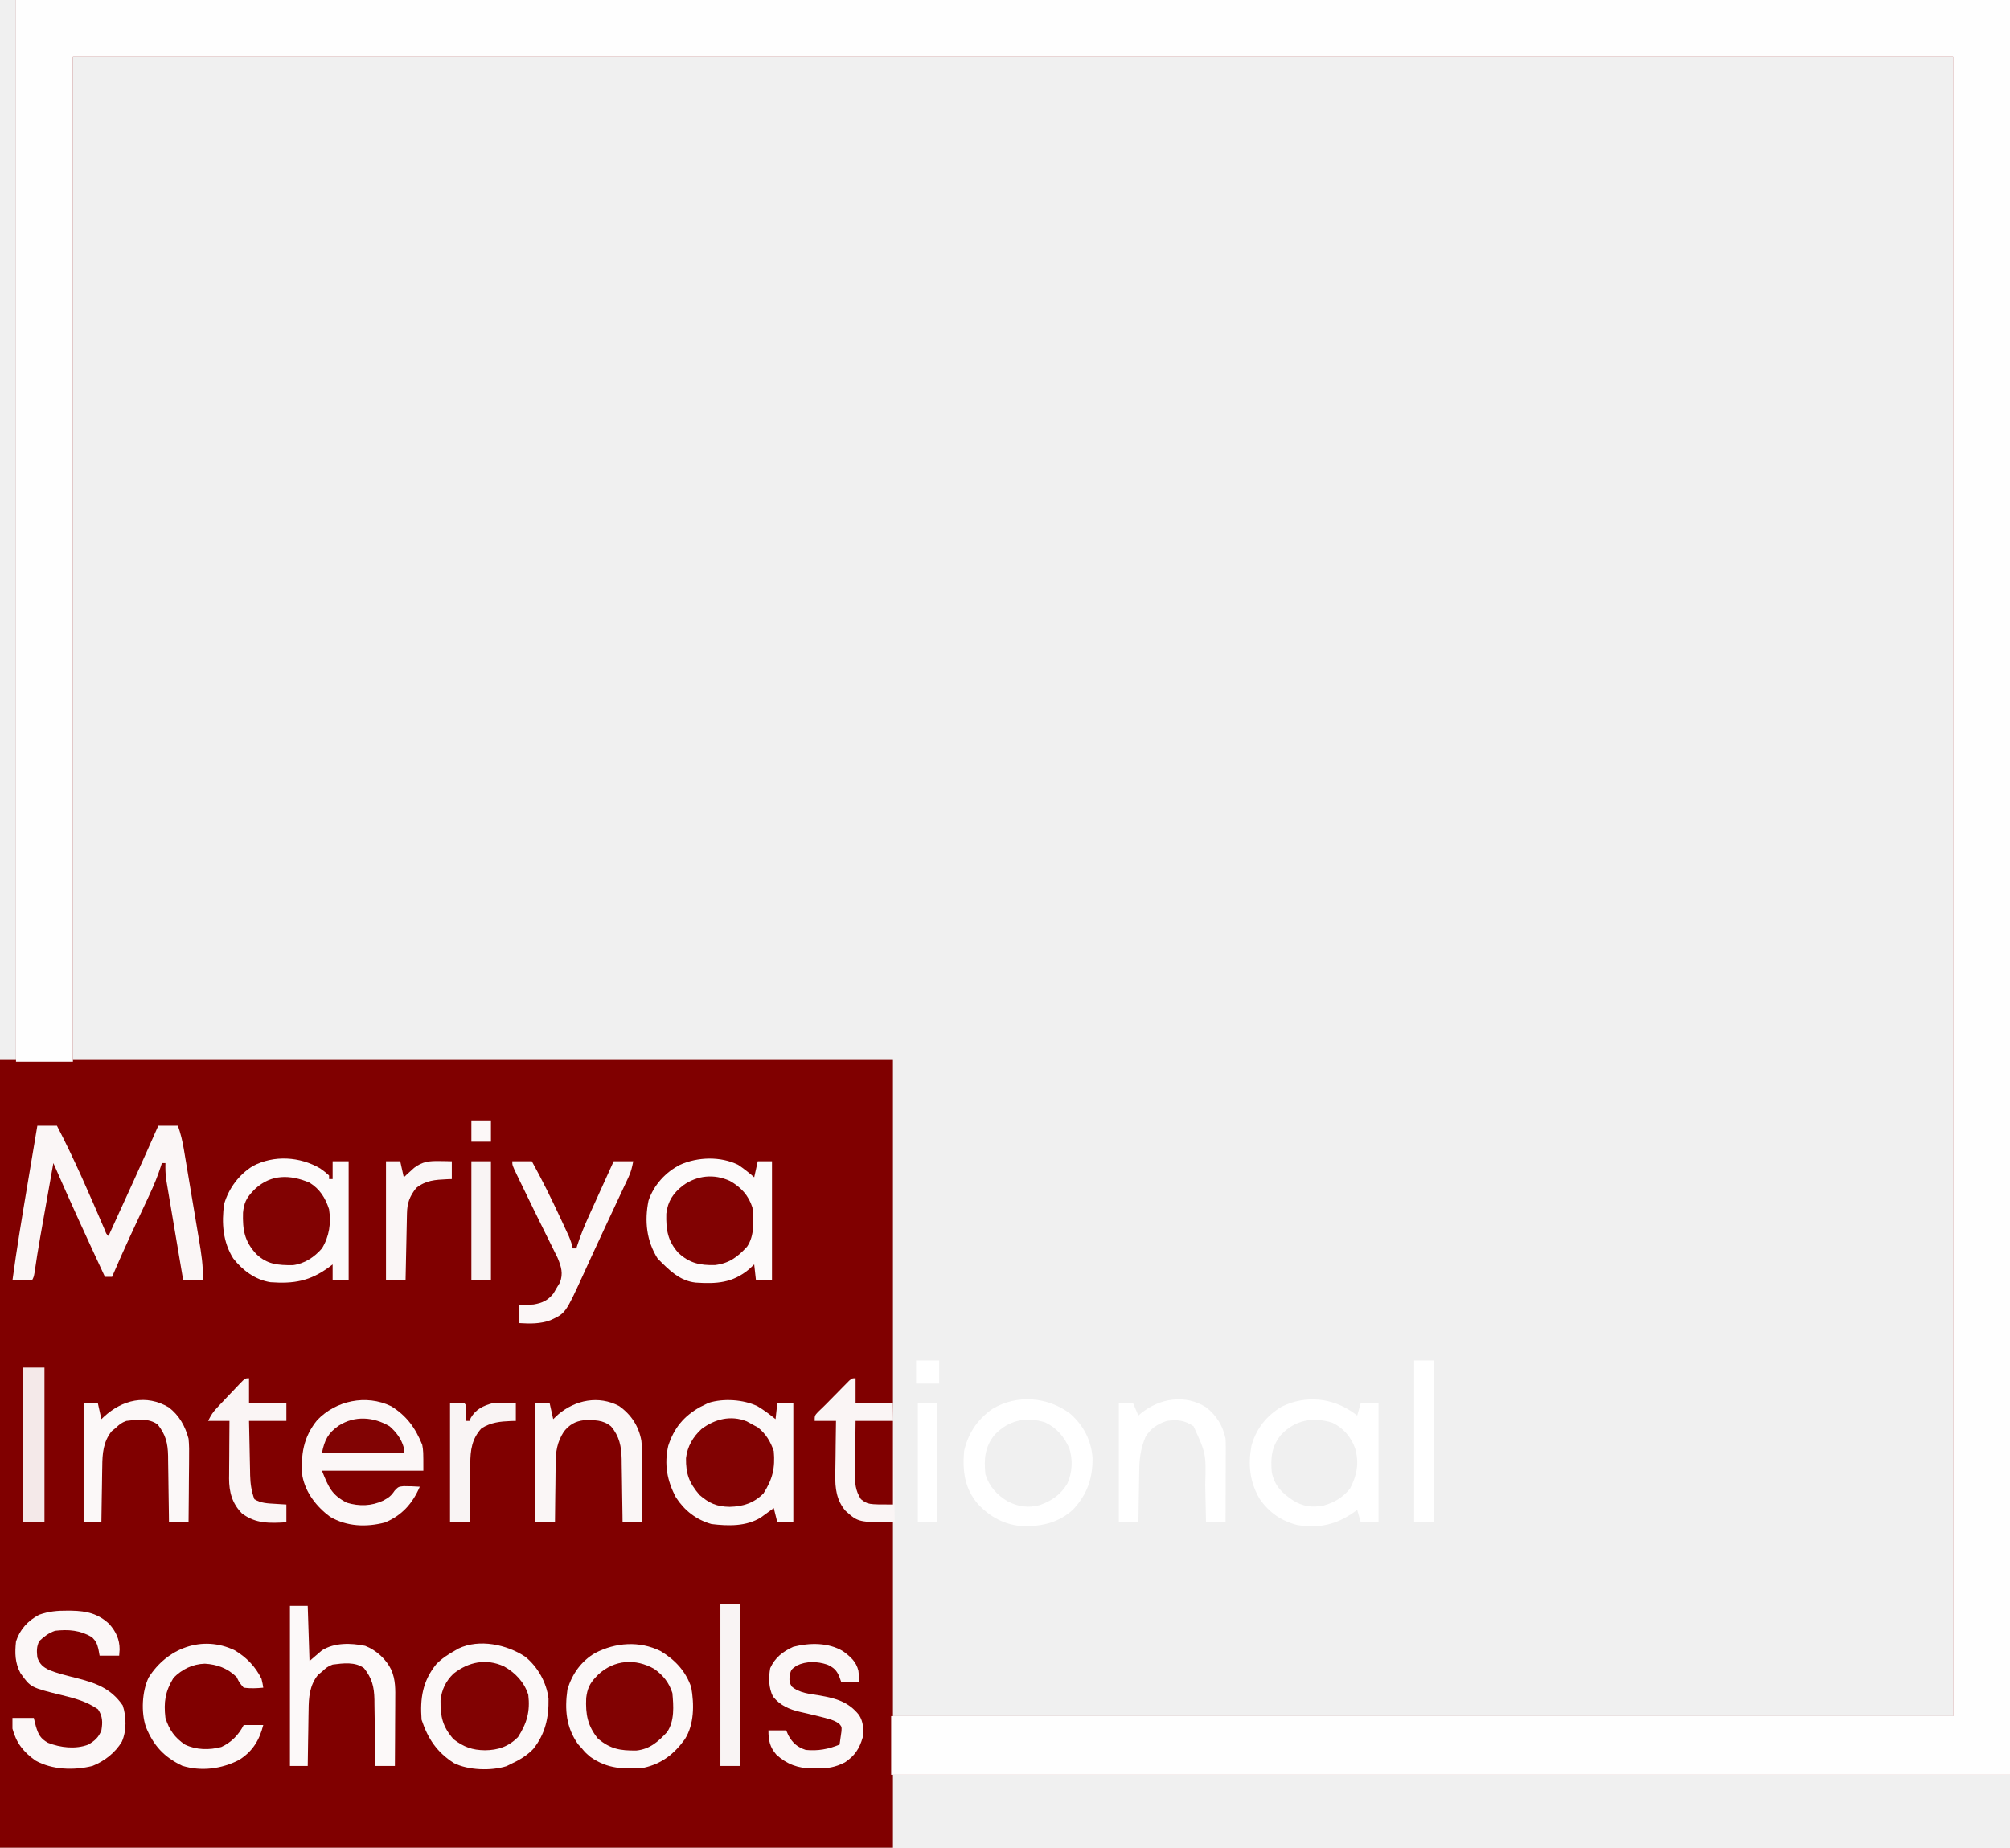
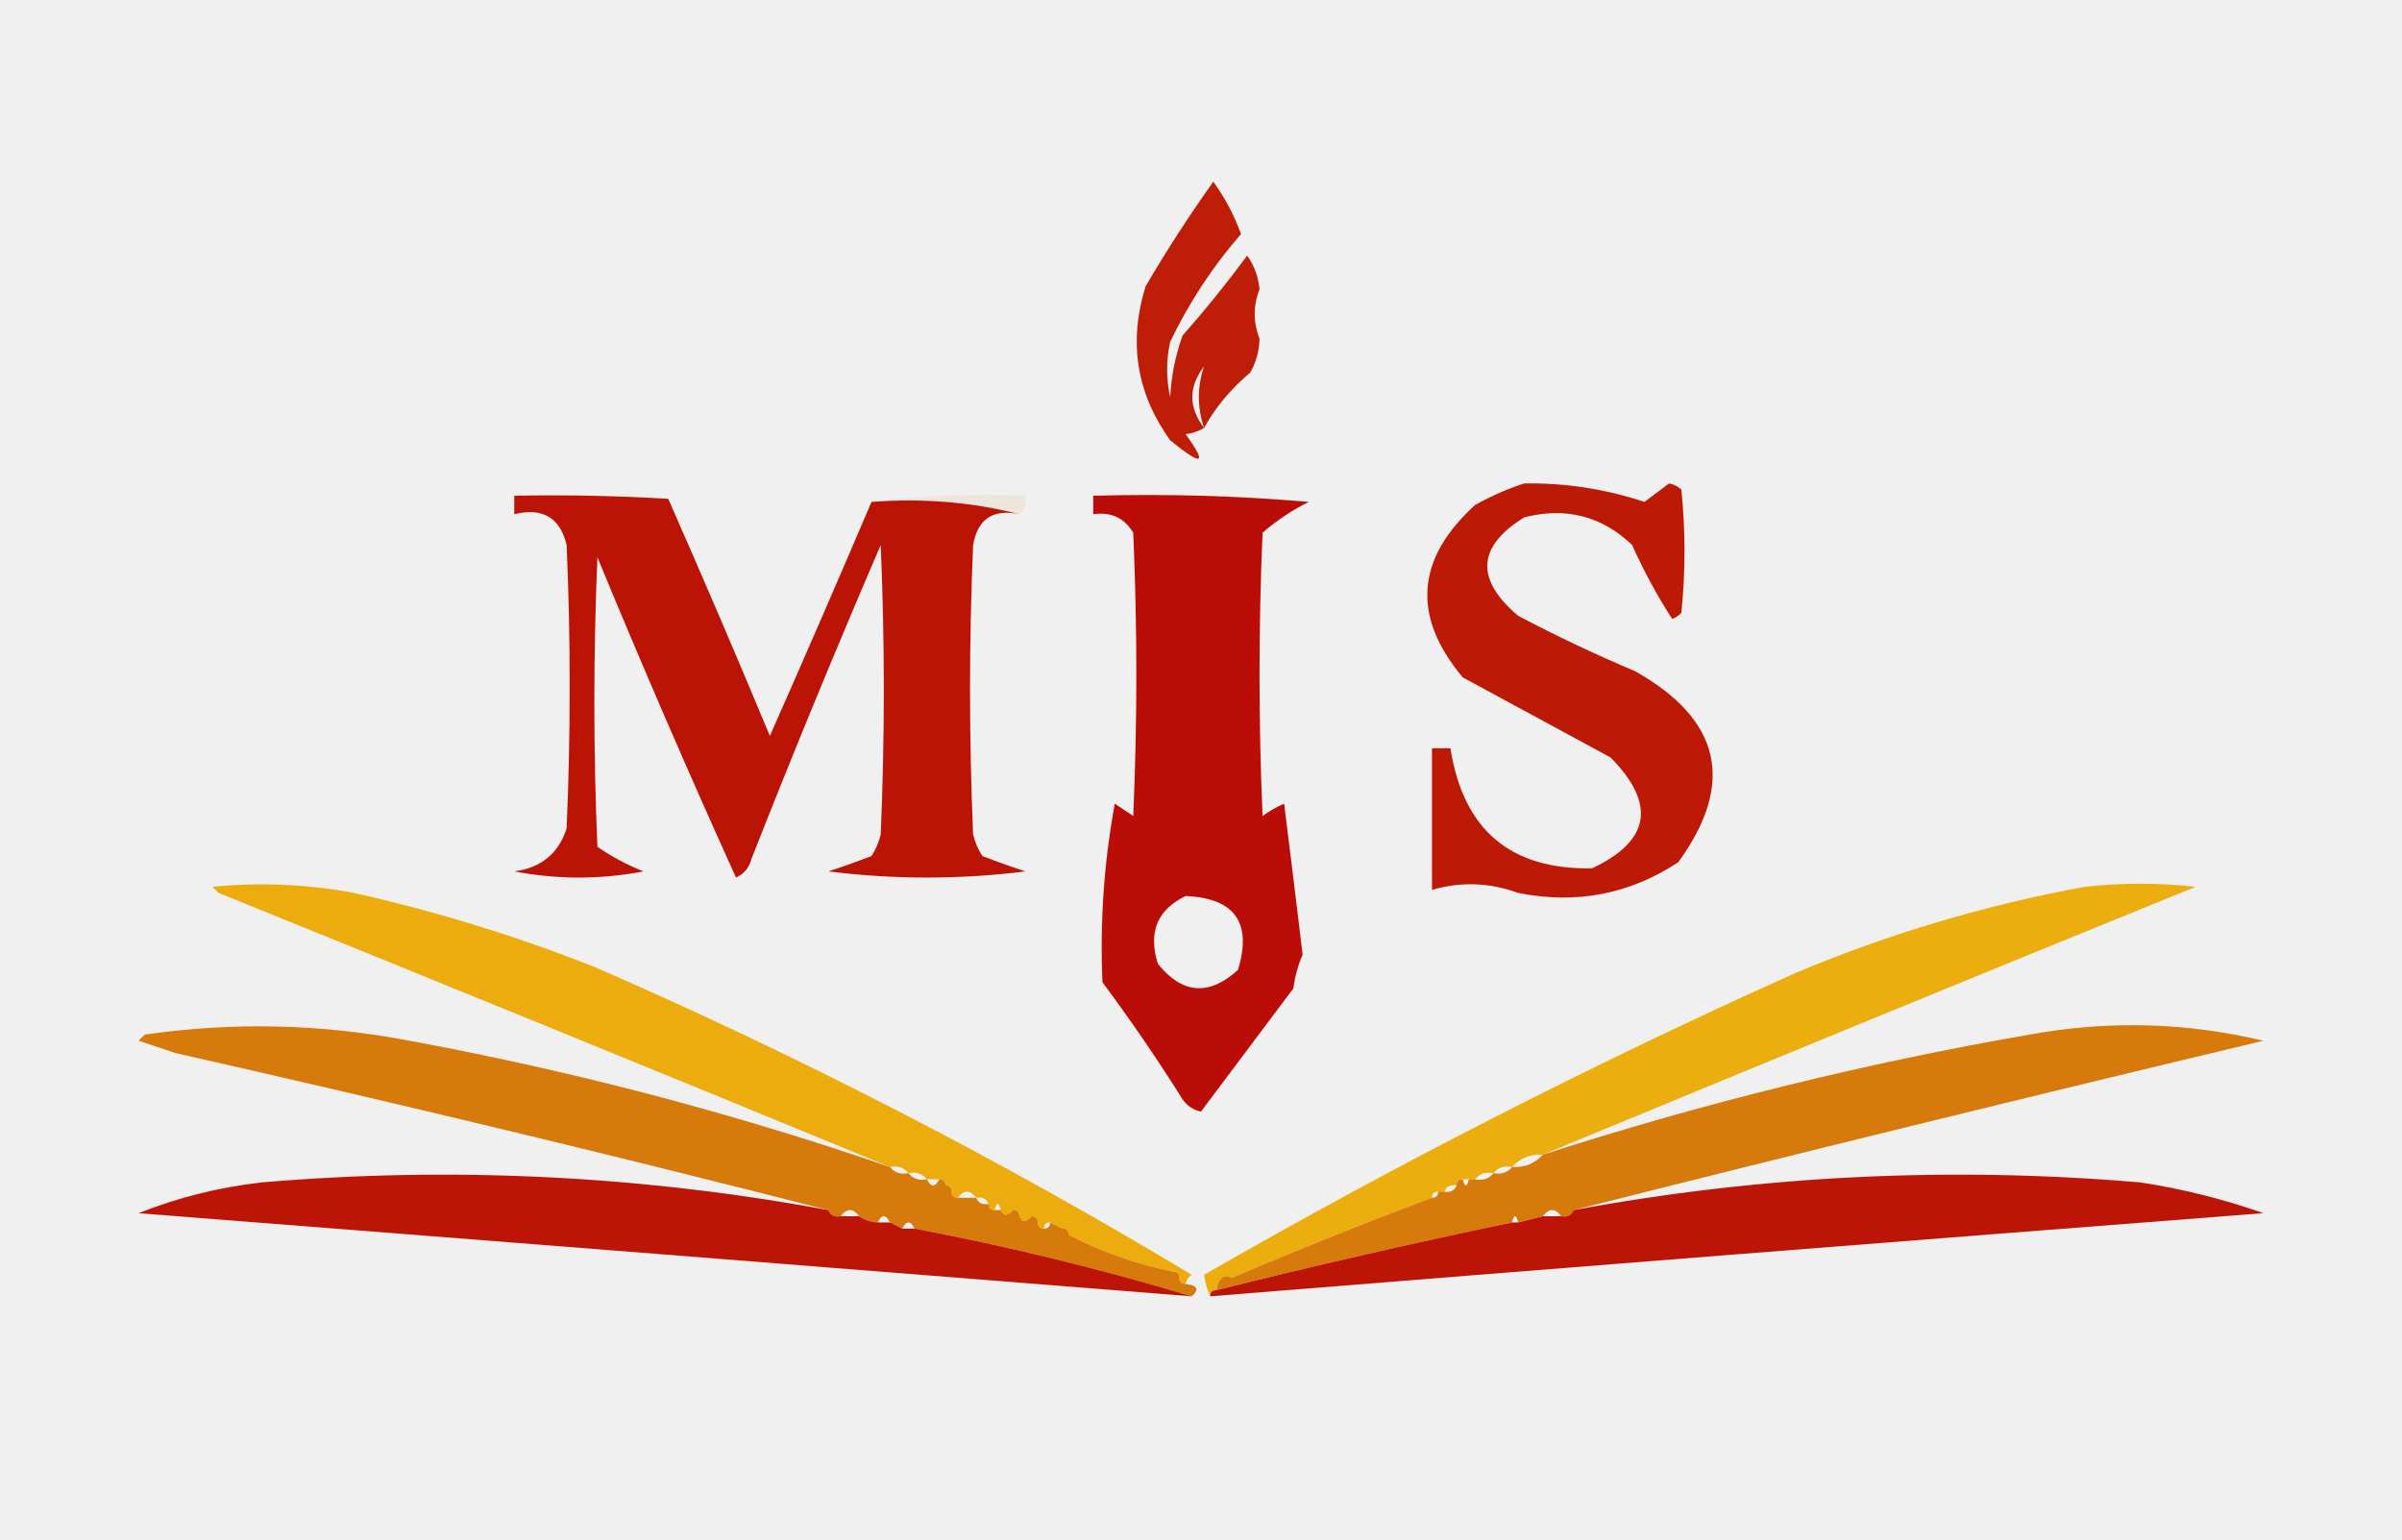
- <svg xmlns="http://www.w3.org/2000/svg" version="1.1" viewBox="737 41 1130 1039">
-   <path d="M0 0 C369.93 0 739.86 0 1121 0 C1121 329.34 1121 658.68 1121 998 C913.76 998 706.52 998 493 998 C493 1011.53 493 1025.06 493 1039 C327.34 1039 161.68 1039 -9 1039 C-9 892.81 -9 746.62 -9 596 C-6.03 596 -3.06 596 0 596 C0 399.32 0 202.64 0 0 Z M32 32 C32 218.12 32 404.24 32 596 C184.13 596 336.26 596 493 596 C493 717.77 493 839.54 493 965 C689.68 965 886.36 965 1089 965 C1089 657.11 1089 349.22 1089 32 C740.19 32 391.38 32 32 32 Z " fill="#800000" transform="translate(746,41)" />
-   <path d="M0 0 C369.93 0 739.86 0 1121 0 C1121 329.34 1121 658.68 1121 998 C913.43 998 705.86 998 492 998 C492 987.11 492 976.22 492 965 C689.01 965 886.02 965 1089 965 C1089 657.11 1089 349.22 1089 32 C740.19 32 391.38 32 32 32 C32 218.45 32 404.9 32 597 C21.44 597 10.88 597 0 597 C0 399.99 0 202.98 0 0 Z " fill="#FEFEFE" transform="translate(746,41)" />
-   <path d="M0 0 C3.632 2.168 6.88 4.617 10.16 7.289 C10.49 4.319 10.82 1.349 11.16 -1.711 C14.13 -1.711 17.1 -1.711 20.16 -1.711 C20.16 20.399 20.16 42.509 20.16 65.289 C17.19 65.289 14.22 65.289 11.16 65.289 C10.5 62.649 9.84 60.009 9.16 57.289 C8.508 57.771 7.856 58.253 7.184 58.75 C6.31 59.382 5.436 60.013 4.535 60.664 C3.677 61.291 2.818 61.917 1.934 62.562 C-6.319 67.7 -16.43 67.421 -25.84 66.289 C-34.428 63.858 -40.998 58.748 -45.84 51.289 C-50.814 41.913 -52.525 32.761 -50.176 22.344 C-46.961 12.308 -41.418 5.61 -32.27 0.48 C-31.067 -0.109 -31.067 -0.109 -29.84 -0.711 C-29.083 -1.086 -28.326 -1.461 -27.547 -1.848 C-19.151 -4.525 -7.918 -3.775 0 0 Z " fill="#FBF8F8" transform="translate(1162.84,831.7109)" />
-   <path d="M0 0 C2.832 2.047 2.832 2.047 5 4 C5 4.66 5 5.32 5 6 C5.66 6 6.32 6 7 6 C7 2.7 7 -0.6 7 -4 C9.97 -4 12.94 -4 16 -4 C16 18.11 16 40.22 16 63 C13.03 63 10.06 63 7 63 C7 60.03 7 57.06 7 54 C6.383 54.471 5.765 54.941 5.129 55.426 C-5.731 63.409 -14.724 64.967 -28 64 C-36.5 62.642 -43.646 57.357 -48.875 50.625 C-54.731 41.365 -55.478 30.708 -54 20 C-51.333 11.121 -45.746 3.583 -37.852 -1.34 C-25.919 -7.572 -11.53 -6.709 0 0 Z " fill="#FCFAFA" transform="translate(917,698)" />
-   <path d="M0 0 C3.181 2.143 6.124 4.464 9 7 C9.66 4.03 10.32 1.06 11 -2 C13.64 -2 16.28 -2 19 -2 C19 20.11 19 42.22 19 65 C16.03 65 13.06 65 10 65 C9.505 60.545 9.505 60.545 9 56 C7.546 57.361 7.546 57.361 6.062 58.75 C-3.204 66.463 -12.158 66.994 -23.889 66.223 C-33.06 65.254 -39.017 58.983 -45.25 52.75 C-51.574 42.812 -52.737 31.525 -50.41 20.105 C-47.406 11.313 -40.85 4.122 -32.625 -0.062 C-22.723 -4.479 -9.908 -4.886 0 0 Z " fill="#FCFAFA" transform="translate(1152,696)" />
-   <path d="M0 0 C7.073 5.719 12.073 14.616 13.121 23.629 C13.33 34.236 11.263 43.52 4.5 51.938 C0.801 55.765 -3.433 58.242 -8.25 60.438 C-8.976 60.804 -9.701 61.17 -10.449 61.547 C-19.14 64.31 -31.966 63.902 -40.117 59.812 C-49.642 53.672 -54.672 46.171 -58.25 35.438 C-59.139 23.415 -57.714 13.857 -50.012 4.254 C-46.827 0.97 -43.235 -1.353 -39.25 -3.562 C-38.658 -3.904 -38.067 -4.246 -37.457 -4.598 C-25.72 -10.168 -10.363 -6.823 0 0 Z " fill="#FBF8F8" transform="translate(1032.25,972.5625)" />
-   <path d="M0 0 C8.182 4.965 14.108 11.223 17.258 20.367 C18.941 29.933 18.984 41.246 13.652 49.609 C7.66 57.884 0.719 63.375 -9.348 65.609 C-20.643 66.502 -29.713 66.352 -39.348 59.609 C-42.348 57.047 -42.348 57.047 -44.348 54.609 C-45.028 53.867 -45.709 53.124 -46.41 52.359 C-53.085 42.885 -53.949 32.979 -52.348 21.609 C-49.724 12.942 -44.641 5.7 -36.785 1.113 C-25.164 -4.849 -11.961 -5.841 0 0 Z " fill="#FBF8F8" transform="translate(1108.348,969.3906)" />
-   <path d="M0 0 C3.63 0 7.26 0 11 0 C20.903 18.997 29.372 38.748 37.828 58.422 C38.764 60.881 38.764 60.881 40 62 C49.462 41.389 58.847 20.75 68 0 C71.63 0 75.26 0 79 0 C80.565 4.358 81.56 8.584 82.329 13.148 C82.446 13.836 82.563 14.525 82.684 15.235 C83.068 17.495 83.444 19.757 83.82 22.02 C84.086 23.604 84.352 25.188 84.619 26.772 C85.175 30.087 85.728 33.403 86.278 36.72 C86.98 40.951 87.693 45.18 88.41 49.409 C88.962 52.679 89.508 55.951 90.052 59.223 C90.312 60.781 90.574 62.34 90.839 63.898 C92.15 71.633 93.362 79.121 93 87 C89.37 87 85.74 87 82 87 C80.691 79.281 79.386 71.562 78.088 63.842 C77.486 60.257 76.881 56.672 76.272 53.087 C75.685 49.626 75.102 46.163 74.522 42.7 C74.193 40.742 73.859 38.785 73.525 36.828 C73.224 35.027 73.224 35.027 72.918 33.189 C72.74 32.136 72.563 31.084 72.38 29.999 C71.996 26.966 71.933 24.054 72 21 C71.34 21 70.68 21 70 21 C69.744 21.821 69.744 21.821 69.484 22.658 C67.687 28.254 65.518 33.534 63.016 38.848 C62.637 39.663 62.258 40.478 61.868 41.317 C60.667 43.901 59.459 46.482 58.25 49.062 C56.669 52.448 55.092 55.835 53.516 59.223 C53.134 60.043 52.751 60.864 52.358 61.709 C48.781 69.419 45.363 77.195 42 85 C40.68 85 39.36 85 38 85 C28.135 63.75 18.331 42.49 9 21 C7.753 28.025 6.508 35.05 5.265 42.075 C4.842 44.46 4.419 46.845 3.996 49.23 C3.384 52.678 2.774 56.126 2.164 59.574 C1.978 60.623 1.791 61.671 1.599 62.751 C0.445 69.287 -0.594 75.829 -1.541 82.398 C-2 85 -2 85 -3 87 C-6.63 87 -10.26 87 -14 87 C-11.61 69.258 -8.663 51.615 -5.695 33.963 C-5.049 30.121 -4.407 26.278 -3.764 22.436 C-2.512 14.957 -1.257 7.478 0 0 Z " fill="#FAF6F6" transform="translate(758,674)" />
-   <path d="M0 0 C8.688 5.266 13.798 12.383 17.547 21.754 C18.172 25.316 18.172 25.316 18.172 36.316 C-0.638 36.316 -19.448 36.316 -38.828 36.316 C-35.141 45.535 -33.355 49.944 -24.828 54.316 C-17.892 56.416 -10.954 56.231 -4.391 53.129 C-1.26 51.419 0.036 50.521 2.047 47.504 C4.172 45.316 4.172 45.316 7.07 45.004 C10.12 45.004 13.13 45.101 16.172 45.316 C12.15 54.7 6.094 61.547 -3.512 65.461 C-13.944 68.152 -24.873 67.753 -34.273 62.219 C-41.863 56.567 -48.004 48.77 -49.828 39.316 C-50.834 27.359 -49.282 17.427 -41.516 7.879 C-30.964 -3.155 -13.988 -6.736 0 0 Z " fill="#FBF7F7" transform="translate(956.8281,831.6836)" />
-   <path d="M0 0 C0.51 0.398 1.021 0.797 1.547 1.207 C2.207 -1.103 2.867 -3.413 3.547 -5.793 C6.847 -5.793 10.147 -5.793 13.547 -5.793 C13.547 16.317 13.547 38.427 13.547 61.207 C10.247 61.207 6.947 61.207 3.547 61.207 C2.887 58.897 2.227 56.587 1.547 54.207 C1.013 54.605 0.48 55.004 -0.07 55.414 C-10.049 62.51 -19.923 64.777 -32.086 62.773 C-41.187 60.477 -48.235 55.559 -53.453 47.77 C-58.896 38.33 -59.86 28.827 -57.871 18.055 C-55.186 8.53 -49.446 1.309 -40.953 -3.793 C-27.366 -10.48 -12.163 -8.864 0 0 Z M-41.328 12.082 C-46.619 18.651 -47.202 24.966 -46.453 33.207 C-44.831 40.709 -40.729 44.822 -34.391 48.957 C-28.938 52.369 -23.653 53.03 -17.281 51.781 C-11.176 50.065 -6.444 47.18 -2.453 42.207 C1.446 34.738 2.717 27.872 0.422 19.707 C-1.926 13.217 -6.165 8.185 -12.453 5.207 C-23.451 1.761 -33.567 3.78 -41.328 12.082 Z " fill="#FFFFFF" transform="translate(1498.453,835.793)" />
-   <path d="M0 0 C0.796 0.006 1.592 0.011 2.411 0.017 C10.859 0.192 17.324 1.655 23.617 7.582 C27.352 11.868 29.345 16.094 29.375 21.812 C29.293 22.968 29.21 24.122 29.125 25.312 C25.495 25.312 21.865 25.312 18.125 25.312 C17.785 23.456 17.785 23.456 17.438 21.562 C16.646 18.428 16.176 17.367 13.875 14.938 C7.219 11.004 0.745 10.475 -6.875 11.312 C-10.48 12.539 -13.03 14.522 -15.812 17.125 C-17.379 20.35 -17.247 22.775 -16.875 26.312 C-15.579 30.028 -13.793 31.607 -10.375 33.312 C-5.53 35.293 -0.502 36.477 4.562 37.75 C15.62 40.559 24.414 43.502 31.125 53.312 C33.21 59.567 33.342 67.595 30.625 73.688 C26.906 79.926 20.811 84.638 14.125 87.312 C3.769 89.906 -8.457 89.541 -17.875 84.312 C-24.646 79.55 -28.733 74.386 -30.875 66.312 C-30.875 64.332 -30.875 62.352 -30.875 60.312 C-26.915 60.312 -22.955 60.312 -18.875 60.312 C-18.483 61.88 -18.091 63.447 -17.688 65.062 C-16.317 69.597 -15.146 71.929 -10.875 74.312 C-3.829 77.057 4.528 78.035 11.742 75.332 C15.391 73.16 17.552 71.33 19.125 67.312 C19.899 62.761 19.841 59.386 17.25 55.5 C11.045 51.157 4.373 49.339 -2.909 47.559 C-20.637 43.202 -20.637 43.202 -26.375 35.125 C-29.479 29.306 -29.568 23.788 -28.875 17.312 C-26.674 10.523 -22.156 5.627 -15.875 2.312 C-10.489 0.395 -5.645 -0.042 0 0 Z " fill="#FBF7F7" transform="translate(774.875,946.6875)" />
-   <path d="M0 0 C0 4.62 0 9.24 0 14 C6.93 14 13.86 14 21 14 C21.33 36.11 21.66 58.22 22 81 C1.544 81 1.544 81 -5.659 74.56 C-10.698 68.7 -11.576 61.806 -11.391 54.371 C-11.382 53.058 -11.382 53.058 -11.373 51.719 C-11.351 48.958 -11.301 46.198 -11.25 43.438 C-11.23 41.551 -11.212 39.665 -11.195 37.779 C-11.152 33.186 -11.083 28.593 -11 24 C-14.96 24 -18.92 24 -23 24 C-23 21 -23 21 -21.012 18.832 C-20.555 18.402 -20.097 17.973 -19.626 17.53 C-17.724 15.74 -15.906 13.881 -14.082 12.012 C-12.659 10.57 -11.236 9.129 -9.812 7.688 C-9.089 6.947 -8.365 6.206 -7.619 5.443 C-6.926 4.744 -6.233 4.045 -5.52 3.324 C-4.892 2.686 -4.264 2.047 -3.616 1.389 C-2 0 -2 0 0 0 Z " fill="#FAF5F5" transform="translate(1218,816)" />
-   <path d="M0 0 C7.31 6.528 11.611 14.688 12.395 24.5 C12.599 36.025 9.475 45.191 1.562 53.711 C-6.522 61.195 -15.935 63.291 -26.68 63.172 C-37.007 62.463 -45.137 58.062 -52.121 50.582 C-59.554 41.808 -60.722 32.21 -59.809 20.957 C-57.522 10.885 -52.312 3.124 -43.887 -2.793 C-30.093 -11.09 -12.658 -9.651 0 0 Z M-42.684 11.832 C-48.142 18.621 -48.716 25.428 -47.809 33.957 C-45.734 40.786 -41.324 45.571 -35.246 49.207 C-29.333 52.217 -23.81 52.997 -17.312 51.309 C-10.495 48.88 -5.448 45.405 -1.715 39.113 C1.067 32.828 1.425 25.768 -0.688 19.242 C-3.665 12.708 -7.63 8.021 -14.102 4.824 C-25.019 1.327 -35.032 3.664 -42.684 11.832 Z " fill="#FFFFFF" transform="translate(1338.809,836.043)" />
-   <path d="M0 0 C3.3 0 6.6 0 10 0 C10.33 10.23 10.66 20.46 11 31 C13.31 29.02 15.62 27.04 18 25 C25.071 20.581 34.266 20.822 42.281 22.469 C48.506 24.846 54.16 30.02 57 36 C59.446 41.674 59.257 47.022 59.195 53.086 C59.192 54.143 59.19 55.2 59.187 56.289 C59.176 59.651 59.15 63.013 59.125 66.375 C59.115 68.66 59.106 70.945 59.098 73.23 C59.076 78.82 59.041 84.41 59 90 C55.37 90 51.74 90 48 90 C47.985 88.673 47.971 87.347 47.956 85.98 C47.898 81.039 47.82 76.099 47.738 71.158 C47.704 69.024 47.676 66.889 47.654 64.754 C47.62 61.678 47.568 58.603 47.512 55.527 C47.505 54.579 47.499 53.631 47.492 52.654 C47.336 45.543 46.18 40.769 41.688 35.062 C36.752 31.308 29.809 32.248 24 33 C21.251 34.007 20.188 34.927 18 37 C17.278 37.578 16.556 38.155 15.812 38.75 C11.007 44.716 10.543 51.403 10.488 58.75 C10.47 59.649 10.452 60.547 10.434 61.473 C10.38 64.316 10.346 67.158 10.312 70 C10.279 71.939 10.245 73.878 10.209 75.816 C10.124 80.544 10.057 85.272 10 90 C6.7 90 3.4 90 0 90 C0 60.3 0 30.6 0 0 Z " fill="#FCF9F9" transform="translate(900,944)" />
-   <path d="M0 0 C6.463 3.664 11.401 8.864 13.688 16 C14.812 25.363 12.897 32.02 7.875 39.812 C2.564 45.124 -3.288 47.136 -10.688 47.188 C-17.844 47.102 -22.583 45.359 -28.312 41 C-34.484 33.971 -35.762 28.342 -35.648 19.137 C-35.007 13.148 -32.702 8.322 -28.375 4.117 C-19.905 -2.524 -10.089 -4.582 0 0 Z " fill="#810202" transform="translate(1020.312,978)" />
-   <path d="M0 0 C4.998 3.548 8.327 7.7 10.195 13.559 C10.863 20.821 11.505 29.29 7.195 35.559 C2.168 40.983 -2.528 45.119 -10.074 45.895 C-19.188 45.995 -24.534 45.053 -31.555 39.309 C-37.466 32.084 -38.671 25.612 -38.254 16.352 C-37.654 11.29 -36.32 8.203 -32.805 4.559 C-32.335 4.071 -31.866 3.584 -31.383 3.082 C-22.363 -5.21 -10.518 -5.969 0 0 Z " fill="#810202" transform="translate(1104.805,979.4414)" />
-   <path d="M0 0 C1.052 0.578 2.104 1.155 3.188 1.75 C4.734 2.585 4.734 2.585 6.312 3.438 C10.732 6.992 13.401 11.389 15.188 16.75 C16.054 26.211 14.467 32.662 9.375 40.562 C3.95 45.988 -2.031 47.877 -9.562 48.062 C-16.821 47.992 -21.135 46.062 -26.562 41.375 C-32.416 34.546 -34.259 29.562 -34.152 20.699 C-33.398 14.149 -30.267 8.739 -25.438 4.312 C-18.008 -1.315 -8.925 -3.602 0 0 Z " fill="#810202" transform="translate(1156.812,840.25)" />
-   <path d="M0 0 C6.194 3.515 10.446 8.106 12.625 14.938 C13.294 22.208 13.928 30.659 9.625 36.938 C4.308 42.776 -0.497 46.356 -8.488 47.309 C-16.912 47.483 -22.632 46.275 -28.93 40.516 C-35.089 33.736 -36.008 27.265 -35.781 18.383 C-34.948 11.317 -31.889 6.854 -26.375 2.5 C-18.371 -3.164 -8.982 -4.131 0 0 Z " fill="#810202" transform="translate(1147.375,705.0625)" />
-   <path d="M0 0 C5.831 3.631 8.896 8.563 11 15 C12.187 22.833 11.142 30.185 7 37 C2.689 41.937 -2.794 45.587 -9.367 46.434 C-17.825 46.443 -23.72 46.076 -29.965 40.129 C-36.644 32.903 -37.636 26.486 -37.379 16.898 C-36.878 11.744 -35.565 8.697 -32 5 C-31.531 4.513 -31.062 4.025 -30.578 3.523 C-21.45 -4.868 -10.836 -4.549 0 0 Z " fill="#810202" transform="translate(911,706)" />
-   <path d="M0 0 C5.806 4.735 9.165 10.207 10.723 17.523 C10.807 19.111 10.84 20.702 10.836 22.292 C10.836 23.233 10.836 24.173 10.836 25.143 C10.831 26.15 10.826 27.157 10.82 28.195 C10.819 29.233 10.817 30.27 10.816 31.339 C10.81 34.651 10.798 37.962 10.785 41.273 C10.78 43.52 10.776 45.766 10.771 48.012 C10.76 53.516 10.743 59.02 10.723 64.523 C7.093 64.523 3.463 64.523 -0.277 64.523 C-0.307 62.875 -0.307 62.875 -0.337 61.194 C-0.414 57.075 -0.503 52.956 -0.595 48.837 C-0.633 47.063 -0.668 45.288 -0.699 43.513 C-0.232 25.913 -0.232 25.913 -7.277 10.523 C-12.044 7.198 -16.64 6.665 -22.277 7.523 C-27.536 9.248 -31.389 11.709 -34.277 16.523 C-36.86 22.674 -37.737 28.304 -37.789 34.934 C-37.807 35.787 -37.825 36.639 -37.843 37.518 C-37.897 40.207 -37.931 42.896 -37.965 45.586 C-37.998 47.424 -38.033 49.262 -38.068 51.1 C-38.153 55.574 -38.22 60.049 -38.277 64.523 C-41.907 64.523 -45.537 64.523 -49.277 64.523 C-49.277 42.413 -49.277 20.303 -49.277 -2.477 C-46.637 -2.477 -43.997 -2.477 -41.277 -2.477 C-40.287 -0.167 -39.297 2.143 -38.277 4.523 C-37.827 4.125 -37.378 3.727 -36.914 3.316 C-26.449 -5.303 -11.776 -7.635 0 0 Z " fill="#FFFFFF" transform="translate(1415.277,832.4766)" />
-   <path d="M0 0 C6.815 4.837 11.036 11.296 12.529 19.492 C13.045 24.11 13.09 28.625 13.062 33.266 C13.061 34.188 13.06 35.11 13.058 36.061 C13.053 38.984 13.04 41.908 13.027 44.832 C13.022 46.824 13.018 48.815 13.014 50.807 C13.003 55.669 12.985 60.532 12.965 65.395 C9.335 65.395 5.705 65.395 1.965 65.395 C1.95 64.134 1.936 62.873 1.921 61.574 C1.862 56.87 1.785 52.166 1.702 47.462 C1.669 45.432 1.641 43.401 1.618 41.37 C1.585 38.44 1.532 35.511 1.477 32.582 C1.47 31.683 1.464 30.783 1.457 29.857 C1.294 22.748 0.211 17.033 -4.535 11.457 C-9.147 7.652 -13.966 7.934 -19.73 7.992 C-24.715 8.599 -27.903 10.499 -31.035 14.395 C-34.865 20.4 -35.635 25.552 -35.645 32.582 C-35.661 33.525 -35.678 34.468 -35.695 35.44 C-35.743 38.425 -35.764 41.409 -35.785 44.395 C-35.813 46.43 -35.843 48.465 -35.875 50.5 C-35.949 55.465 -35.998 60.429 -36.035 65.395 C-39.665 65.395 -43.295 65.395 -47.035 65.395 C-47.035 43.285 -47.035 21.175 -47.035 -1.605 C-44.395 -1.605 -41.755 -1.605 -39.035 -1.605 C-38.375 1.365 -37.715 4.335 -37.035 7.395 C-36.066 6.487 -35.096 5.58 -34.098 4.645 C-24.534 -3.395 -11.499 -6.06 0 0 Z " fill="#FAF6F6" transform="translate(1085.035,831.6055)" />
-   <path d="M0 0 C4.134 3.047 7.453 5.845 8.676 10.992 C8.969 13.48 8.969 13.48 9.094 17.543 C5.794 17.543 2.494 17.543 -0.906 17.543 C-1.494 15.903 -1.494 15.903 -2.094 14.23 C-3.636 10.612 -5.258 9.184 -8.906 7.543 C-14.463 5.691 -20.615 5.512 -25.969 8.105 C-29.183 10.329 -29.183 10.329 -30.031 14.043 C-30.135 17.436 -30.135 17.436 -28.844 19.855 C-24.534 23.609 -18.567 24.019 -13.094 24.918 C-3.992 26.552 3.012 28.391 9 35.859 C11.553 39.789 11.65 44.022 11.094 48.543 C9.241 54.905 6.588 58.88 1.094 62.543 C-4.399 65.357 -8.713 66.011 -14.844 65.918 C-15.604 65.93 -16.364 65.941 -17.146 65.953 C-25.138 65.912 -31.527 63.65 -37.43 58.219 C-41.126 54.024 -41.906 50.151 -41.906 44.543 C-38.606 44.543 -35.306 44.543 -31.906 44.543 C-31.514 45.45 -31.122 46.358 -30.719 47.293 C-28.266 51.691 -25.679 53.952 -20.906 55.543 C-13.998 56.191 -8.304 55.139 -1.906 52.543 C-1.657 50.942 -1.432 49.337 -1.219 47.73 C-1.091 46.837 -0.964 45.944 -0.832 45.023 C-0.679 42.528 -0.679 42.528 -2.125 40.809 C-4.12 39.391 -5.736 38.759 -8.094 38.105 C-8.97 37.858 -9.847 37.61 -10.75 37.355 C-13.121 36.745 -15.492 36.164 -17.875 35.605 C-18.571 35.44 -19.267 35.274 -19.984 35.103 C-21.356 34.78 -22.731 34.466 -24.108 34.164 C-30.256 32.722 -35.264 30.564 -39.344 25.543 C-41.839 20.477 -41.859 15.021 -40.906 9.543 C-38.159 3.553 -33.783 0.214 -27.906 -2.457 C-18.697 -4.791 -8.293 -4.934 0 0 Z " fill="#FBF7F7" transform="translate(1210.906,969.457)" />
-   <path d="M0 0 C3.63 0 7.26 0 11 0 C16.754 10.408 21.988 21.031 27 31.812 C27.291 32.435 27.581 33.057 27.881 33.699 C28.717 35.491 29.546 37.287 30.375 39.082 C30.857 40.126 31.339 41.17 31.836 42.245 C32.795 44.516 33.504 46.595 34 49 C34.66 49 35.32 49 36 49 C36.167 48.462 36.335 47.924 36.508 47.37 C38.387 41.516 40.679 35.961 43.23 30.371 C43.823 29.058 43.823 29.058 44.428 27.719 C45.677 24.957 46.932 22.197 48.188 19.438 C49.041 17.552 49.895 15.666 50.748 13.779 C52.827 9.184 54.912 4.591 57 0 C60.63 0 64.26 0 68 0 C67.286 3.568 66.797 5.792 65.333 8.919 C64.991 9.656 64.649 10.394 64.296 11.153 C63.924 11.942 63.552 12.731 63.168 13.543 C62.78 14.376 62.392 15.21 61.992 16.068 C60.729 18.777 59.458 21.482 58.188 24.188 C57.318 26.049 56.448 27.91 55.58 29.771 C54.278 32.561 52.975 35.35 51.671 38.138 C49.174 43.474 46.695 48.818 44.246 54.176 C43.709 55.349 43.172 56.523 42.618 57.732 C41.658 59.835 40.699 61.939 39.743 64.044 C29.915 85.489 29.915 85.489 21.438 89.375 C15.657 91.485 10.077 91.376 4 91 C4 87.7 4 84.4 4 81 C4.724 80.963 5.449 80.925 6.195 80.887 C7.162 80.821 8.129 80.755 9.125 80.688 C10.076 80.629 11.028 80.571 12.008 80.512 C16.903 79.675 20.012 78.226 23.152 74.328 C24.036 72.804 24.036 72.804 24.938 71.25 C25.545 70.245 26.152 69.239 26.777 68.203 C28.72 63.113 27.525 59.273 25.485 54.326 C24.845 53.012 24.194 51.703 23.535 50.398 C23.011 49.332 23.011 49.332 22.477 48.244 C21.347 45.95 20.205 43.663 19.062 41.375 C18.285 39.8 17.509 38.225 16.735 36.649 C15.202 33.533 13.666 30.42 12.126 27.308 C9.356 21.704 6.634 16.077 3.938 10.438 C3.527 9.589 3.117 8.741 2.694 7.867 C0 2.234 0 2.234 0 0 Z " fill="#FBF7F7" transform="translate(1025,694)" />
-   <path d="M0 0 C6.588 3.959 11.577 9.081 15 16 C15.656 18.773 15.656 18.773 16 21 C12.274 21.347 8.714 21.528 5 21 C2.625 18.25 2.625 18.25 1 15 C-4.06 10.08 -9.89 7.895 -16.875 7.5 C-23.754 7.723 -29.605 10.605 -34.438 15.438 C-39.123 23.121 -40.045 29.042 -39 38 C-36.958 44.604 -33.725 49.184 -28 53 C-21.714 56.02 -14.293 56.16 -7.586 54.348 C-2.039 51.852 2.282 47.436 5 42 C8.63 42 12.26 42 16 42 C13.83 50.544 9.997 56.854 2.395 61.641 C-7.406 66.678 -18.874 68.202 -29.539 64.906 C-39.82 60.013 -45.743 53.502 -50 43 C-52.749 34.823 -52.167 23.044 -48.449 15.309 C-38.094 -1.186 -18.292 -8.832 0 0 Z " fill="#FBF8F8" transform="translate(869,969)" />
-   <path d="M0 0 C5.854 4.528 9.167 10.512 11.086 17.613 C11.47 21.308 11.437 24.964 11.379 28.676 C11.375 29.708 11.37 30.74 11.366 31.803 C11.349 35.073 11.312 38.343 11.273 41.613 C11.258 43.841 11.245 46.069 11.232 48.297 C11.199 53.736 11.148 59.174 11.086 64.613 C7.456 64.613 3.826 64.613 0.086 64.613 C0.071 63.287 0.057 61.96 0.042 60.594 C-0.016 55.653 -0.094 50.712 -0.177 45.772 C-0.21 43.637 -0.238 41.502 -0.26 39.367 C-0.294 36.291 -0.347 33.216 -0.402 30.141 C-0.409 29.192 -0.415 28.244 -0.422 27.267 C-0.578 20.156 -1.734 15.382 -6.227 9.676 C-11.162 5.921 -18.105 6.861 -23.914 7.613 C-26.663 8.62 -27.726 9.54 -29.914 11.613 C-30.636 12.191 -31.358 12.768 -32.102 13.363 C-36.907 19.329 -37.371 26.016 -37.426 33.363 C-37.444 34.262 -37.462 35.161 -37.48 36.087 C-37.534 38.929 -37.568 41.771 -37.602 44.613 C-37.635 46.552 -37.669 48.491 -37.705 50.43 C-37.79 55.157 -37.857 59.885 -37.914 64.613 C-41.214 64.613 -44.514 64.613 -47.914 64.613 C-47.914 42.503 -47.914 20.393 -47.914 -2.387 C-45.274 -2.387 -42.634 -2.387 -39.914 -2.387 C-39.254 0.583 -38.594 3.553 -37.914 6.613 C-37.418 6.143 -36.921 5.672 -36.41 5.188 C-26.117 -4.246 -12.829 -7.565 0 0 Z " fill="#FBF8F8" transform="translate(831.9141,832.3867)" />
-   <path d="M0 0 C0 4.62 0 9.24 0 14 C6.93 14 13.86 14 21 14 C21 17.3 21 20.6 21 24 C14.07 24 7.14 24 0 24 C0.097 29.142 0.2 34.282 0.317 39.424 C0.356 41.17 0.39 42.917 0.422 44.664 C0.468 47.184 0.526 49.703 0.586 52.223 C0.597 52.996 0.609 53.769 0.621 54.566 C0.75 59.37 1.343 63.47 3 68 C6.651 70.322 10.559 70.367 14.812 70.625 C15.974 70.7 17.135 70.775 18.332 70.852 C19.653 70.925 19.653 70.925 21 71 C21 74.3 21 77.6 21 81 C11.768 81.554 3.673 81.895 -4 76 C-9.457 70.44 -11.228 64.031 -11.227 56.374 C-11.216 55.552 -11.206 54.73 -11.195 53.883 C-11.192 53.026 -11.19 52.169 -11.187 51.285 C-11.176 48.565 -11.151 45.845 -11.125 43.125 C-11.115 41.273 -11.106 39.422 -11.098 37.57 C-11.076 33.047 -11.041 28.523 -11 24 C-14.96 24 -18.92 24 -23 24 C-21.374 20.748 -20.31 19.034 -17.918 16.504 C-17.315 15.863 -16.713 15.221 -16.092 14.561 C-15.463 13.901 -14.835 13.242 -14.188 12.562 C-13.571 11.907 -12.954 11.252 -12.318 10.576 C-10.555 8.708 -8.779 6.853 -7 5 C-6.261 4.215 -6.261 4.215 -5.506 3.414 C-2.23 0 -2.23 0 0 0 Z " fill="#FAF5F5" transform="translate(877,816)" />
-   <path d="M0 0 C3.96 0 7.92 0 12 0 C12 28.71 12 57.42 12 87 C8.04 87 4.08 87 0 87 C0 58.29 0 29.58 0 0 Z " fill="#F4E9E9" transform="translate(750,810)" />
-   <path d="M0 0 C3.63 0 7.26 0 11 0 C11 30.03 11 60.06 11 91 C7.37 91 3.74 91 0 91 C0 60.97 0 30.94 0 0 Z " fill="#F9F4F4" transform="translate(1142,943)" />
-   <path d="M0 0 C3.63 0 7.26 0 11 0 C11 30.03 11 60.06 11 91 C7.37 91 3.74 91 0 91 C0 60.97 0 30.94 0 0 Z " fill="#FFFFFF" transform="translate(1532,806)" />
-   <path d="M0 0 C2.64 0 5.28 0 8 0 C9 1 9 1 9.098 3.066 C9.086 3.89 9.074 4.714 9.062 5.562 C9.053 6.389 9.044 7.215 9.035 8.066 C9.024 8.704 9.012 9.343 9 10 C9.66 10 10.32 10 11 10 C11.227 9.422 11.454 8.845 11.688 8.25 C14.549 3.344 18.694 1.451 24 0 C27.43 -0.195 27.43 -0.195 30.875 -0.125 C32.027 -0.107 33.18 -0.089 34.367 -0.07 C35.236 -0.047 36.105 -0.024 37 0 C37 3.3 37 6.6 37 10 C36.154 10.014 35.309 10.028 34.438 10.043 C28.116 10.309 23.092 10.775 17.684 14.16 C12.281 20.064 11.401 26.453 11.391 34.188 C11.374 35.131 11.358 36.074 11.341 37.045 C11.292 40.03 11.271 43.015 11.25 46 C11.222 48.035 11.192 50.07 11.16 52.105 C11.087 57.07 11.037 62.035 11 67 C7.37 67 3.74 67 0 67 C0 44.89 0 22.78 0 0 Z " fill="#F9F4F4" transform="translate(990,830)" />
-   <path d="M0 0 C2.64 0 5.28 0 8 0 C8.66 2.97 9.32 5.94 10 9 C10.519 8.518 11.039 8.036 11.574 7.539 C12.62 6.592 12.62 6.592 13.688 5.625 C14.372 4.999 15.056 4.372 15.762 3.727 C20.492 0.078 24.417 -0.235 30.312 -0.125 C31.567 -0.107 32.821 -0.089 34.113 -0.07 C35.542 -0.036 35.542 -0.036 37 0 C37 3.3 37 6.6 37 10 C36.143 10.026 35.286 10.052 34.402 10.078 C27.51 10.42 22.495 10.674 17 15 C13.274 19.706 11.919 23.41 11.795 29.31 C11.775 30.15 11.755 30.991 11.734 31.857 C11.709 33.204 11.709 33.204 11.684 34.578 C11.663 35.505 11.642 36.431 11.621 37.386 C11.555 40.341 11.496 43.295 11.438 46.25 C11.394 48.255 11.351 50.26 11.307 52.266 C11.2 57.177 11.098 62.088 11 67 C7.37 67 3.74 67 0 67 C0 44.89 0 22.78 0 0 Z " fill="#FAF6F6" transform="translate(954,694)" />
-   <path d="M0 0 C6.93 0 13.86 0 21 0 C21 15.51 21 31.02 21 47 C6.9 47 6.9 47 3 44 C-0.219 38.955 -0.405 34.879 -0.293 29.102 C-0.289 28.267 -0.284 27.432 -0.28 26.571 C-0.263 23.922 -0.226 21.274 -0.188 18.625 C-0.172 16.822 -0.159 15.018 -0.146 13.215 C-0.116 8.809 -0.057 4.406 0 0 Z " fill="#800000" transform="translate(1218,840)" />
-   <path d="M0 0 C3.63 0 7.26 0 11 0 C11 22.11 11 44.22 11 67 C7.37 67 3.74 67 0 67 C0 44.89 0 22.78 0 0 Z " fill="#FFFFFF" transform="translate(1253,830)" />
-   <path d="M0 0 C3.63 0 7.26 0 11 0 C11 22.11 11 44.22 11 67 C7.37 67 3.74 67 0 67 C0 44.89 0 22.78 0 0 Z " fill="#F9F4F4" transform="translate(1002,694)" />
-   <path d="M0 0 C3.807 3.32 6.634 7.082 8 12 C8 12.99 8 13.98 8 15 C-7.18 15 -22.36 15 -38 15 C-36.546 7.732 -34.55 3.775 -28.5 -0.375 C-19.593 -6.079 -8.994 -5.303 0 0 Z " fill="#810303" transform="translate(956,843)" />
-   <path d="M0 0 C4.29 0 8.58 0 13 0 C13 4.29 13 8.58 13 13 C8.71 13 4.42 13 0 13 C0 8.71 0 4.42 0 0 Z " fill="#FFFFFF" transform="translate(1252,806)" />
-   <path d="M0 0 C3.63 0 7.26 0 11 0 C11 3.96 11 7.92 11 12 C7.37 12 3.74 12 0 12 C0 8.04 0 4.08 0 0 Z " fill="#FCF8F8" transform="translate(1002,671)" />
+ <svg xmlns="http://www.w3.org/2000/svg" version="1.1" width="390px" height="250px" style="shape-rendering:geometricPrecision; text-rendering:geometricPrecision; image-rendering:optimizeQuality; fill-rule:evenodd; clip-rule:evenodd">
+   <g>
+     <path style="opacity:1" fill="#be1d08" d="M 195.5,69.5 C 194.472,70.074 193.472,70.407 192.5,70.5C 196.103,75.457 195.27,75.791 190,71.5C 184.521,63.868 183.187,55.535 186,46.5C 189.418,40.663 193.084,34.996 197,29.5C 198.889,32.112 200.389,34.945 201.5,38C 196.896,43.282 193.063,49.115 190,55.5C 189.333,58.5 189.333,61.5 190,64.5C 190.18,61.044 190.847,57.711 192,54.5C 195.697,50.305 199.197,45.972 202.5,41.5C 203.66,43.146 204.327,44.979 204.5,47C 203.461,49.626 203.461,52.292 204.5,55C 204.458,56.967 203.958,58.801 203,60.5C 199.854,63.129 197.354,66.129 195.5,69.5 Z M 195.5,59.5 C 194.373,62.809 194.373,66.143 195.5,69.5C 192.954,66.132 192.954,62.799 195.5,59.5 Z" />
+   </g>
+   <g>
+     <path style="opacity:1" fill="#bd1907" d="M 247.5,78.5 C 254.198,78.408 260.698,79.408 267,81.5C 268.329,80.506 269.662,79.506 271,78.5C 271.772,78.645 272.439,78.978 273,79.5C 273.667,86.167 273.667,92.833 273,99.5C 272.586,99.957 272.086,100.291 271.5,100.5C 269.066,96.747 266.899,92.747 265,88.5C 260.078,83.798 254.245,82.298 247.5,84C 239.829,88.737 239.495,94.07 246.5,100C 252.743,103.289 259.076,106.289 265.5,109C 279.466,116.867 281.799,127.2 272.5,140C 264.6,145.212 255.933,146.879 246.5,145C 241.866,143.303 237.199,143.136 232.5,144.5C 232.5,136.833 232.5,129.167 232.5,121.5C 233.5,121.5 234.5,121.5 235.5,121.5C 237.575,134.75 245.242,141.25 258.5,141C 267.947,136.551 268.947,130.551 261.5,123C 253.5,118.667 245.5,114.333 237.5,110C 229.207,100.101 229.873,90.767 239.5,82C 242.158,80.522 244.825,79.355 247.5,78.5 Z" />
+   </g>
+   <g>
+     <path style="opacity:0.09" fill="#d9751b" d="M 141.5,81.5 C 149.65,80.507 157.983,80.174 166.5,80.5C 166.737,81.791 166.404,82.791 165.5,83.5C 157.903,81.533 149.903,80.867 141.5,81.5 Z" />
+   </g>
+   <g>
+     <path style="opacity:1" fill="#bc1307" d="M 141.5,81.5 C 149.903,80.867 157.903,81.533 165.5,83.5C 161.243,82.597 158.743,84.264 158,88.5C 157.333,104.167 157.333,119.833 158,135.5C 158.309,136.766 158.809,137.933 159.5,139C 161.804,139.895 164.138,140.729 166.5,141.5C 155.833,142.833 145.167,142.833 134.5,141.5C 136.862,140.729 139.196,139.895 141.5,139C 142.191,137.933 142.691,136.766 143,135.5C 143.667,119.833 143.667,104.167 143,88.5C 135.724,105.386 128.724,122.386 122,139.5C 121.632,140.91 120.799,141.91 119.5,142.5C 111.716,125.324 104.216,107.991 97,90.5C 96.333,106.167 96.333,121.833 97,137.5C 99.322,139.112 101.822,140.445 104.5,141.5C 97.5,142.833 90.5,142.833 83.5,141.5C 87.872,140.914 90.705,138.58 92,134.5C 92.667,119.167 92.667,103.833 92,88.5C 90.937,84.045 88.104,82.379 83.5,83.5C 83.5,82.5 83.5,81.5 83.5,80.5C 91.84,80.334 100.173,80.5 108.5,81C 114.129,93.76 119.629,106.593 125,119.5C 130.613,106.808 136.113,94.141 141.5,81.5 Z" />
+   </g>
+   <g>
+     <path style="opacity:1" fill="#bb0d07" d="M 177.5,80.5 C 189.186,80.168 200.852,80.501 212.5,81.5C 209.841,82.812 207.341,84.478 205,86.5C 204.333,101.833 204.333,117.167 205,132.5C 206.085,131.707 207.252,131.04 208.5,130.5C 209.53,138.713 210.53,146.88 211.5,155C 210.751,156.734 210.251,158.567 210,160.5C 204.991,167.198 199.991,173.864 195,180.5C 193.739,180.241 192.739,179.574 192,178.5C 187.914,171.993 183.58,165.66 179,159.5C 178.578,149.748 179.244,140.081 181,130.5C 182,131.167 183,131.833 184,132.5C 184.667,117.167 184.667,101.833 184,86.5C 182.535,84.085 180.368,83.085 177.5,83.5C 177.5,82.5 177.5,81.5 177.5,80.5 Z M 192.5,145.5 C 200.503,145.839 203.336,149.839 201,157.5C 196.291,161.769 191.958,161.436 188,156.5C 186.391,151.391 187.891,147.725 192.5,145.5 Z" />
+   </g>
+   <g>
+     <path style="opacity:0.996" fill="#ecac0d" d="M 192.5,208.5 C 191.833,208.5 191.5,208.167 191.5,207.5C 191.5,206.833 191.167,206.5 190.5,206.5C 184.468,205.269 178.801,203.269 173.5,200.5C 173.5,199.833 173.167,199.5 172.5,199.5C 171.833,199.167 171.167,198.833 170.5,198.5C 169.833,198.5 169.5,198.833 169.5,199.5C 168.833,199.5 168.5,199.167 168.5,198.5C 168.5,197.833 168.167,197.5 167.5,197.5C 166.604,198.506 165.938,198.506 165.5,197.5C 165.5,196.833 165.167,196.5 164.5,196.5C 163.604,197.506 162.938,197.506 162.5,196.5C 162.167,195.167 161.833,195.167 161.5,196.5C 160.833,196.5 160.5,196.167 160.5,195.5C 160.158,194.662 159.492,194.328 158.5,194.5C 157.5,193.167 156.5,193.167 155.5,194.5C 154.833,194.5 154.5,194.167 154.5,193.5C 154.5,192.833 154.167,192.5 153.5,192.5C 153.5,191.833 153.167,191.5 152.5,191.5C 151.833,191.5 151.167,191.5 150.5,191.5C 149.791,190.596 148.791,190.263 147.5,190.5C 146.791,189.596 145.791,189.263 144.5,189.5C 108.318,174.598 71.985,159.765 35.5,145C 35.167,144.667 34.833,144.333 34.5,144C 42.215,143.238 49.881,143.571 57.5,145C 70.809,147.992 83.809,151.992 96.5,157C 130.022,171.601 162.355,188.267 193.5,207C 192.944,207.383 192.611,207.883 192.5,208.5 Z" />
+   </g>
+   <g>
+     <path style="opacity:0.996" fill="#ecad0d" d="M 250.5,187.5 C 248.447,187.402 246.78,188.069 245.5,189.5C 244.209,189.263 243.209,189.596 242.5,190.5C 241.209,190.263 240.209,190.596 239.5,191.5C 239.167,191.5 238.833,191.5 238.5,191.5C 238.167,191.5 237.833,191.5 237.5,191.5C 236.833,191.5 236.5,191.833 236.5,192.5C 235.508,192.328 234.842,192.662 234.5,193.5C 234.167,193.5 233.833,193.5 233.5,193.5C 232.833,193.5 232.5,193.833 232.5,194.5C 221.946,198.432 211.112,202.765 200,207.5C 198.692,206.849 197.859,207.515 197.5,209.5C 196.833,209.5 196.5,209.833 196.5,210.5C 195.986,209.375 195.653,208.209 195.5,207C 226.594,189.119 258.594,172.785 291.5,158C 306.659,151.627 322.325,146.96 338.5,144C 344.5,143.333 350.5,143.333 356.5,144C 320.959,158.446 285.625,172.946 250.5,187.5 Z" />
+   </g>
+   <g>
+     <path style="opacity:1" fill="#d67a0c" d="M 144.5,189.5 C 145.209,190.404 146.209,190.737 147.5,190.5C 148.209,191.404 149.209,191.737 150.5,191.5C 151.167,192.833 151.833,192.833 152.5,191.5C 153.167,191.5 153.5,191.833 153.5,192.5C 154.167,192.5 154.5,192.833 154.5,193.5C 154.5,194.167 154.833,194.5 155.5,194.5C 156.5,194.5 157.5,194.5 158.5,194.5C 158.842,195.338 159.508,195.672 160.5,195.5C 160.5,196.167 160.833,196.5 161.5,196.5C 161.833,196.5 162.167,196.5 162.5,196.5C 162.938,197.506 163.604,197.506 164.5,196.5C 165.167,196.5 165.5,196.833 165.5,197.5C 165.938,198.506 166.604,198.506 167.5,197.5C 168.167,197.5 168.5,197.833 168.5,198.5C 168.5,199.167 168.833,199.5 169.5,199.5C 170.167,199.5 170.5,199.167 170.5,198.5C 171.167,198.833 171.833,199.167 172.5,199.5C 173.167,199.5 173.5,199.833 173.5,200.5C 178.801,203.269 184.468,205.269 190.5,206.5C 191.167,206.5 191.5,206.833 191.5,207.5C 191.5,208.167 191.833,208.5 192.5,208.5C 194.424,208.711 194.757,209.377 193.5,210.5C 178.8,206.076 163.8,202.409 148.5,199.5C 147.833,198.167 147.167,198.167 146.5,199.5C 145.833,199.167 145.167,198.833 144.5,198.5C 143.833,197.167 143.167,197.167 142.5,198.5C 141.391,198.443 140.391,198.11 139.5,197.5C 138.5,196.167 137.5,196.167 136.5,197.5C 135.508,197.672 134.842,197.338 134.5,196.5C 99.954,187.664 64.621,179.164 28.5,171C 26.5,170.333 24.5,169.667 22.5,169C 22.833,168.667 23.167,168.333 23.5,168C 37.881,165.923 52.214,166.256 66.5,169C 93.029,173.9 119.029,180.733 144.5,189.5 Z" />
+   </g>
+   <g>
+     <path style="opacity:1" fill="#d67a0c" d="M 255.5,196.5 C 255.158,197.338 254.492,197.672 253.5,197.5C 252.5,196.167 251.5,196.167 250.5,197.5C 249.167,197.833 247.833,198.167 246.5,198.5C 246.167,197.167 245.833,197.167 245.5,198.5C 229.429,201.851 213.429,205.518 197.5,209.5C 197.859,207.515 198.692,206.849 200,207.5C 211.112,202.765 221.946,198.432 232.5,194.5C 233.167,194.5 233.5,194.167 233.5,193.5C 233.833,193.5 234.167,193.5 234.5,193.5C 235.492,193.672 236.158,193.338 236.5,192.5C 236.5,191.833 236.833,191.5 237.5,191.5C 237.833,192.833 238.167,192.833 238.5,191.5C 238.833,191.5 239.167,191.5 239.5,191.5C 240.791,191.737 241.791,191.404 242.5,190.5C 243.791,190.737 244.791,190.404 245.5,189.5C 247.553,189.598 249.22,188.931 250.5,187.5C 276.364,179.16 302.697,172.66 329.5,168C 342.288,165.673 354.954,166.006 367.5,169C 329.434,178.083 292.101,187.249 255.5,196.5 Z" />
+   </g>
+   <g>
+     <path style="opacity:1" fill="#bc1407" d="M 134.5,196.5 C 134.842,197.338 135.508,197.672 136.5,197.5C 137.5,197.5 138.5,197.5 139.5,197.5C 140.391,198.11 141.391,198.443 142.5,198.5C 143.167,198.5 143.833,198.5 144.5,198.5C 145.167,198.833 145.833,199.167 146.5,199.5C 147.167,199.5 147.833,199.5 148.5,199.5C 163.8,202.409 178.8,206.076 193.5,210.5C 136.515,205.959 79.516,201.459 22.5,197C 28.885,194.453 35.552,192.787 42.5,192C 73.367,189.371 104.033,190.871 134.5,196.5 Z" />
+   </g>
+   <g>
+     <path style="opacity:1" fill="#bc1407" d="M 196.5,210.5 C 196.5,209.833 196.833,209.5 197.5,209.5C 213.429,205.518 229.429,201.851 245.5,198.5C 245.833,198.5 246.167,198.5 246.5,198.5C 247.833,198.167 249.167,197.833 250.5,197.5C 251.5,197.5 252.5,197.5 253.5,197.5C 254.492,197.672 255.158,197.338 255.5,196.5C 285.966,190.871 316.633,189.371 347.5,192C 354.384,193.054 361.051,194.721 367.5,197C 310.48,201.403 253.48,205.903 196.5,210.5 Z" />
+   </g>
</svg>
